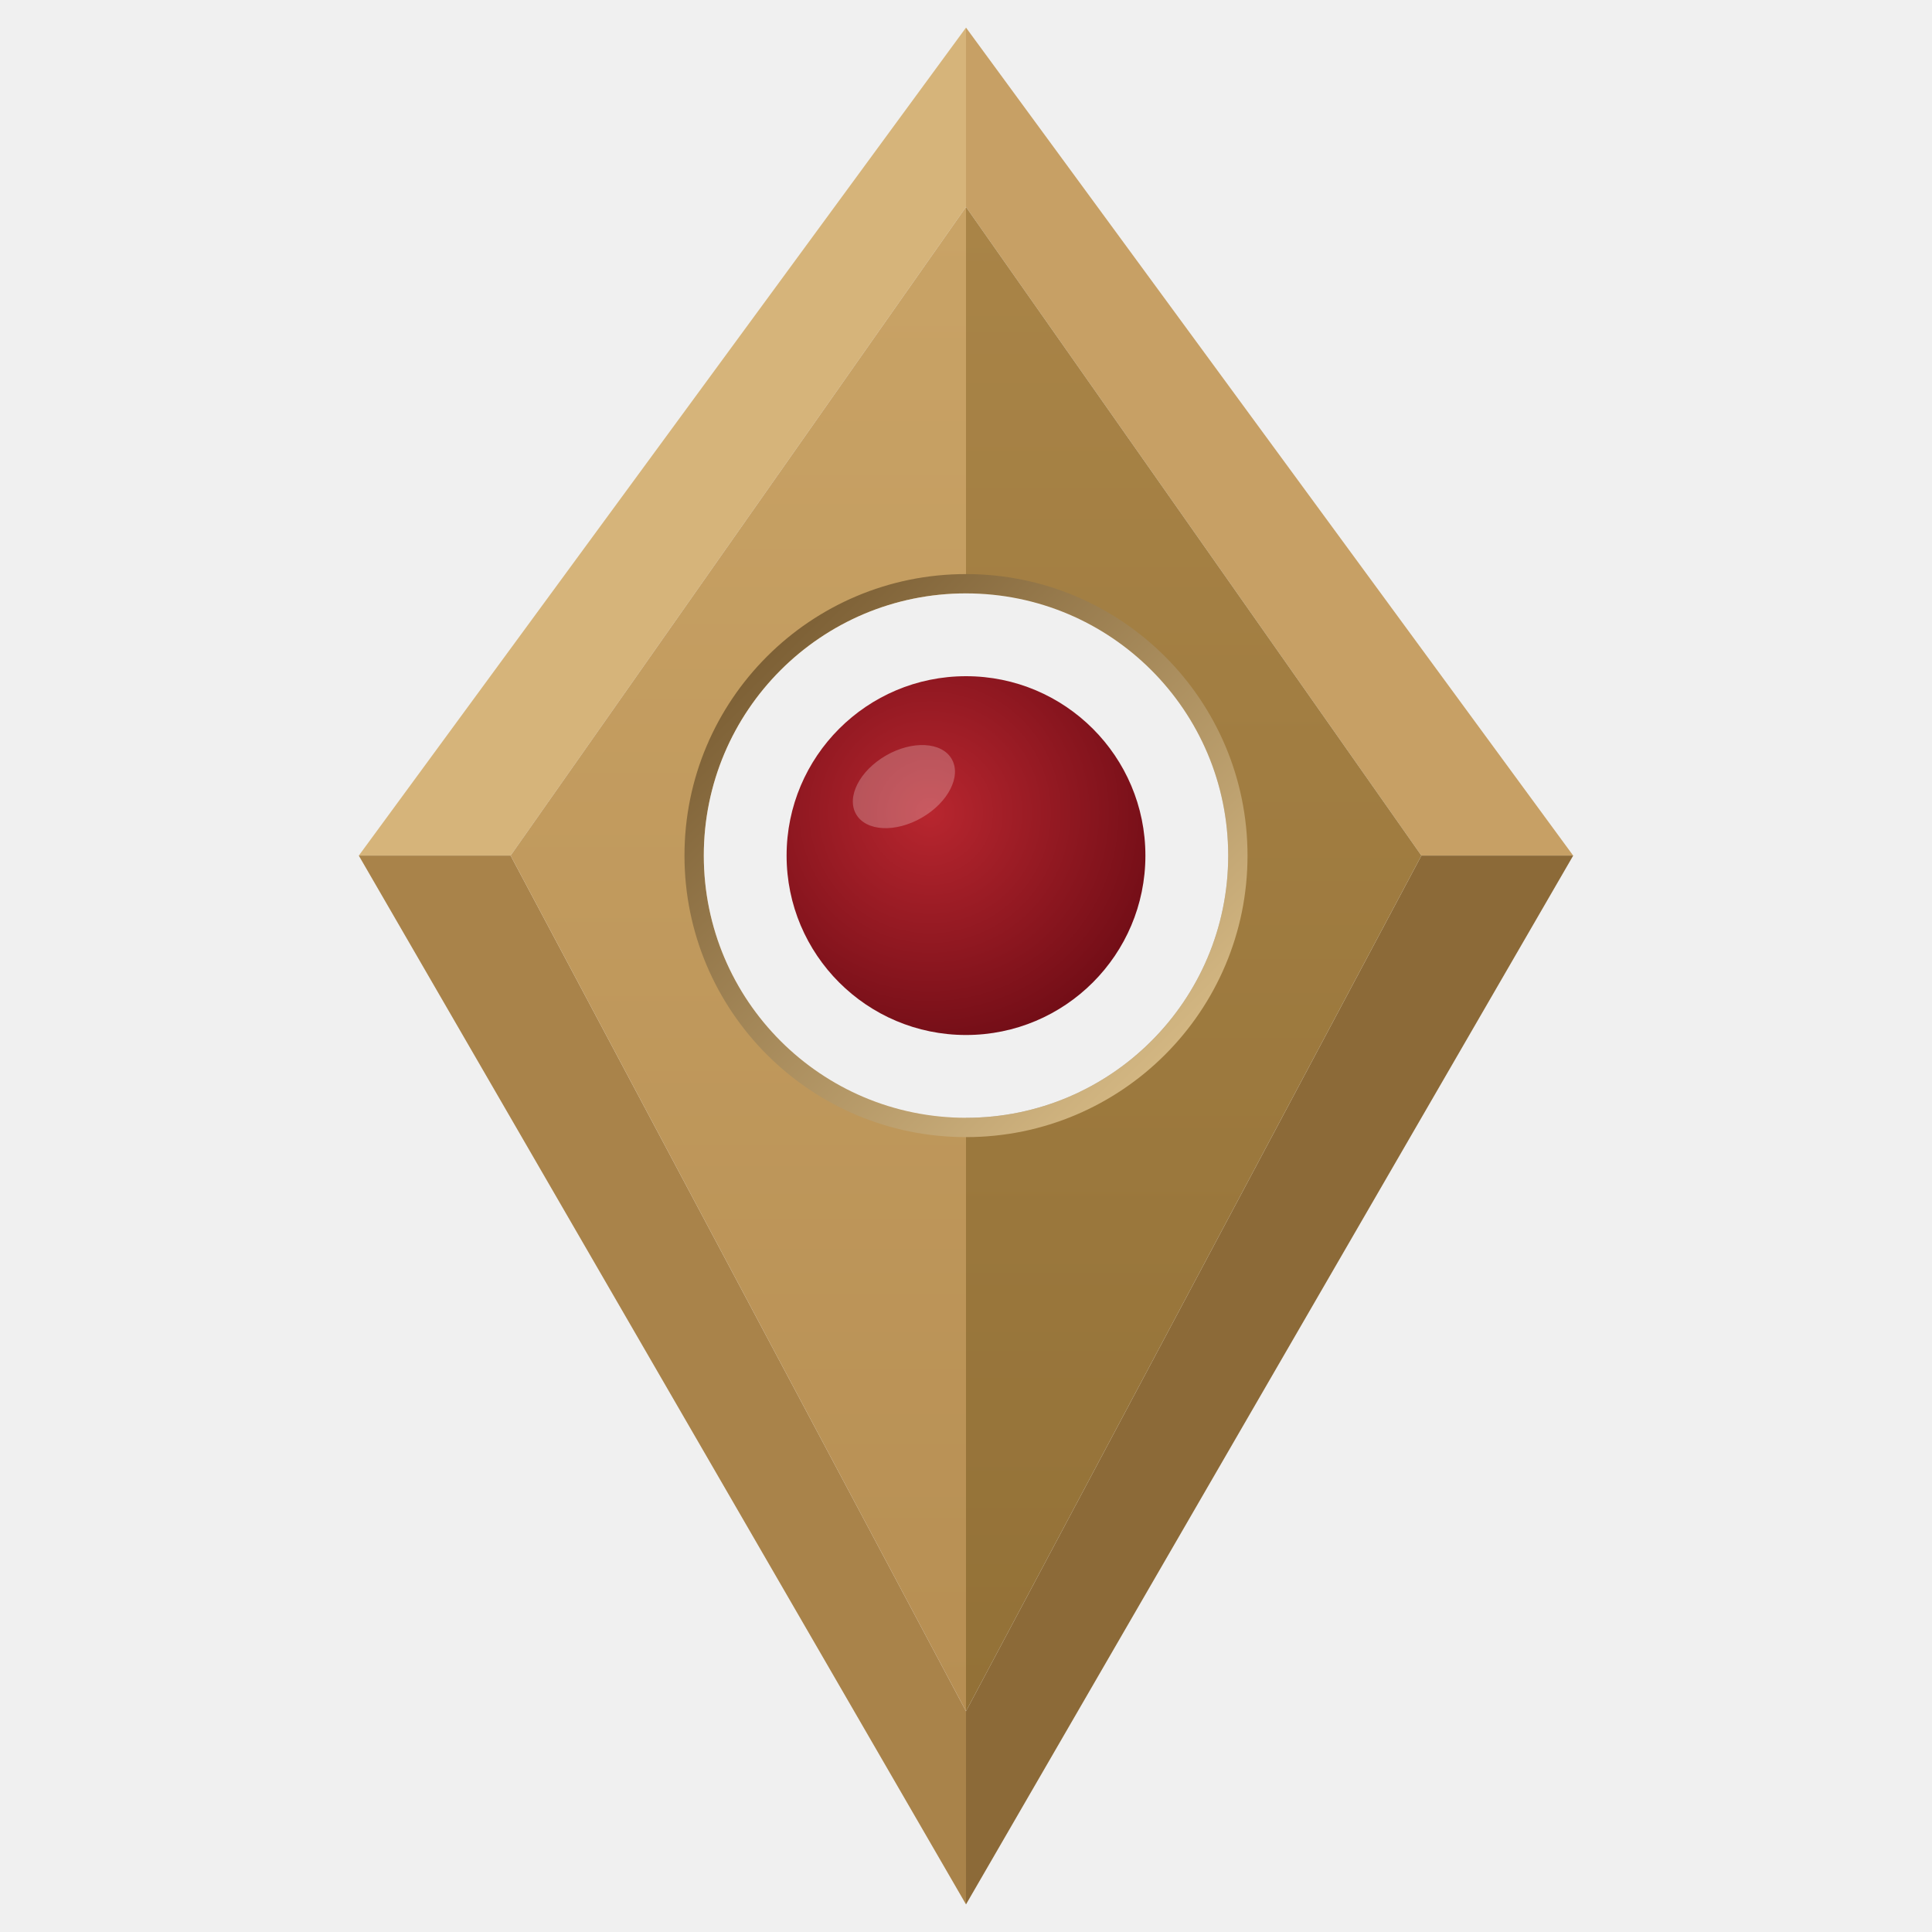
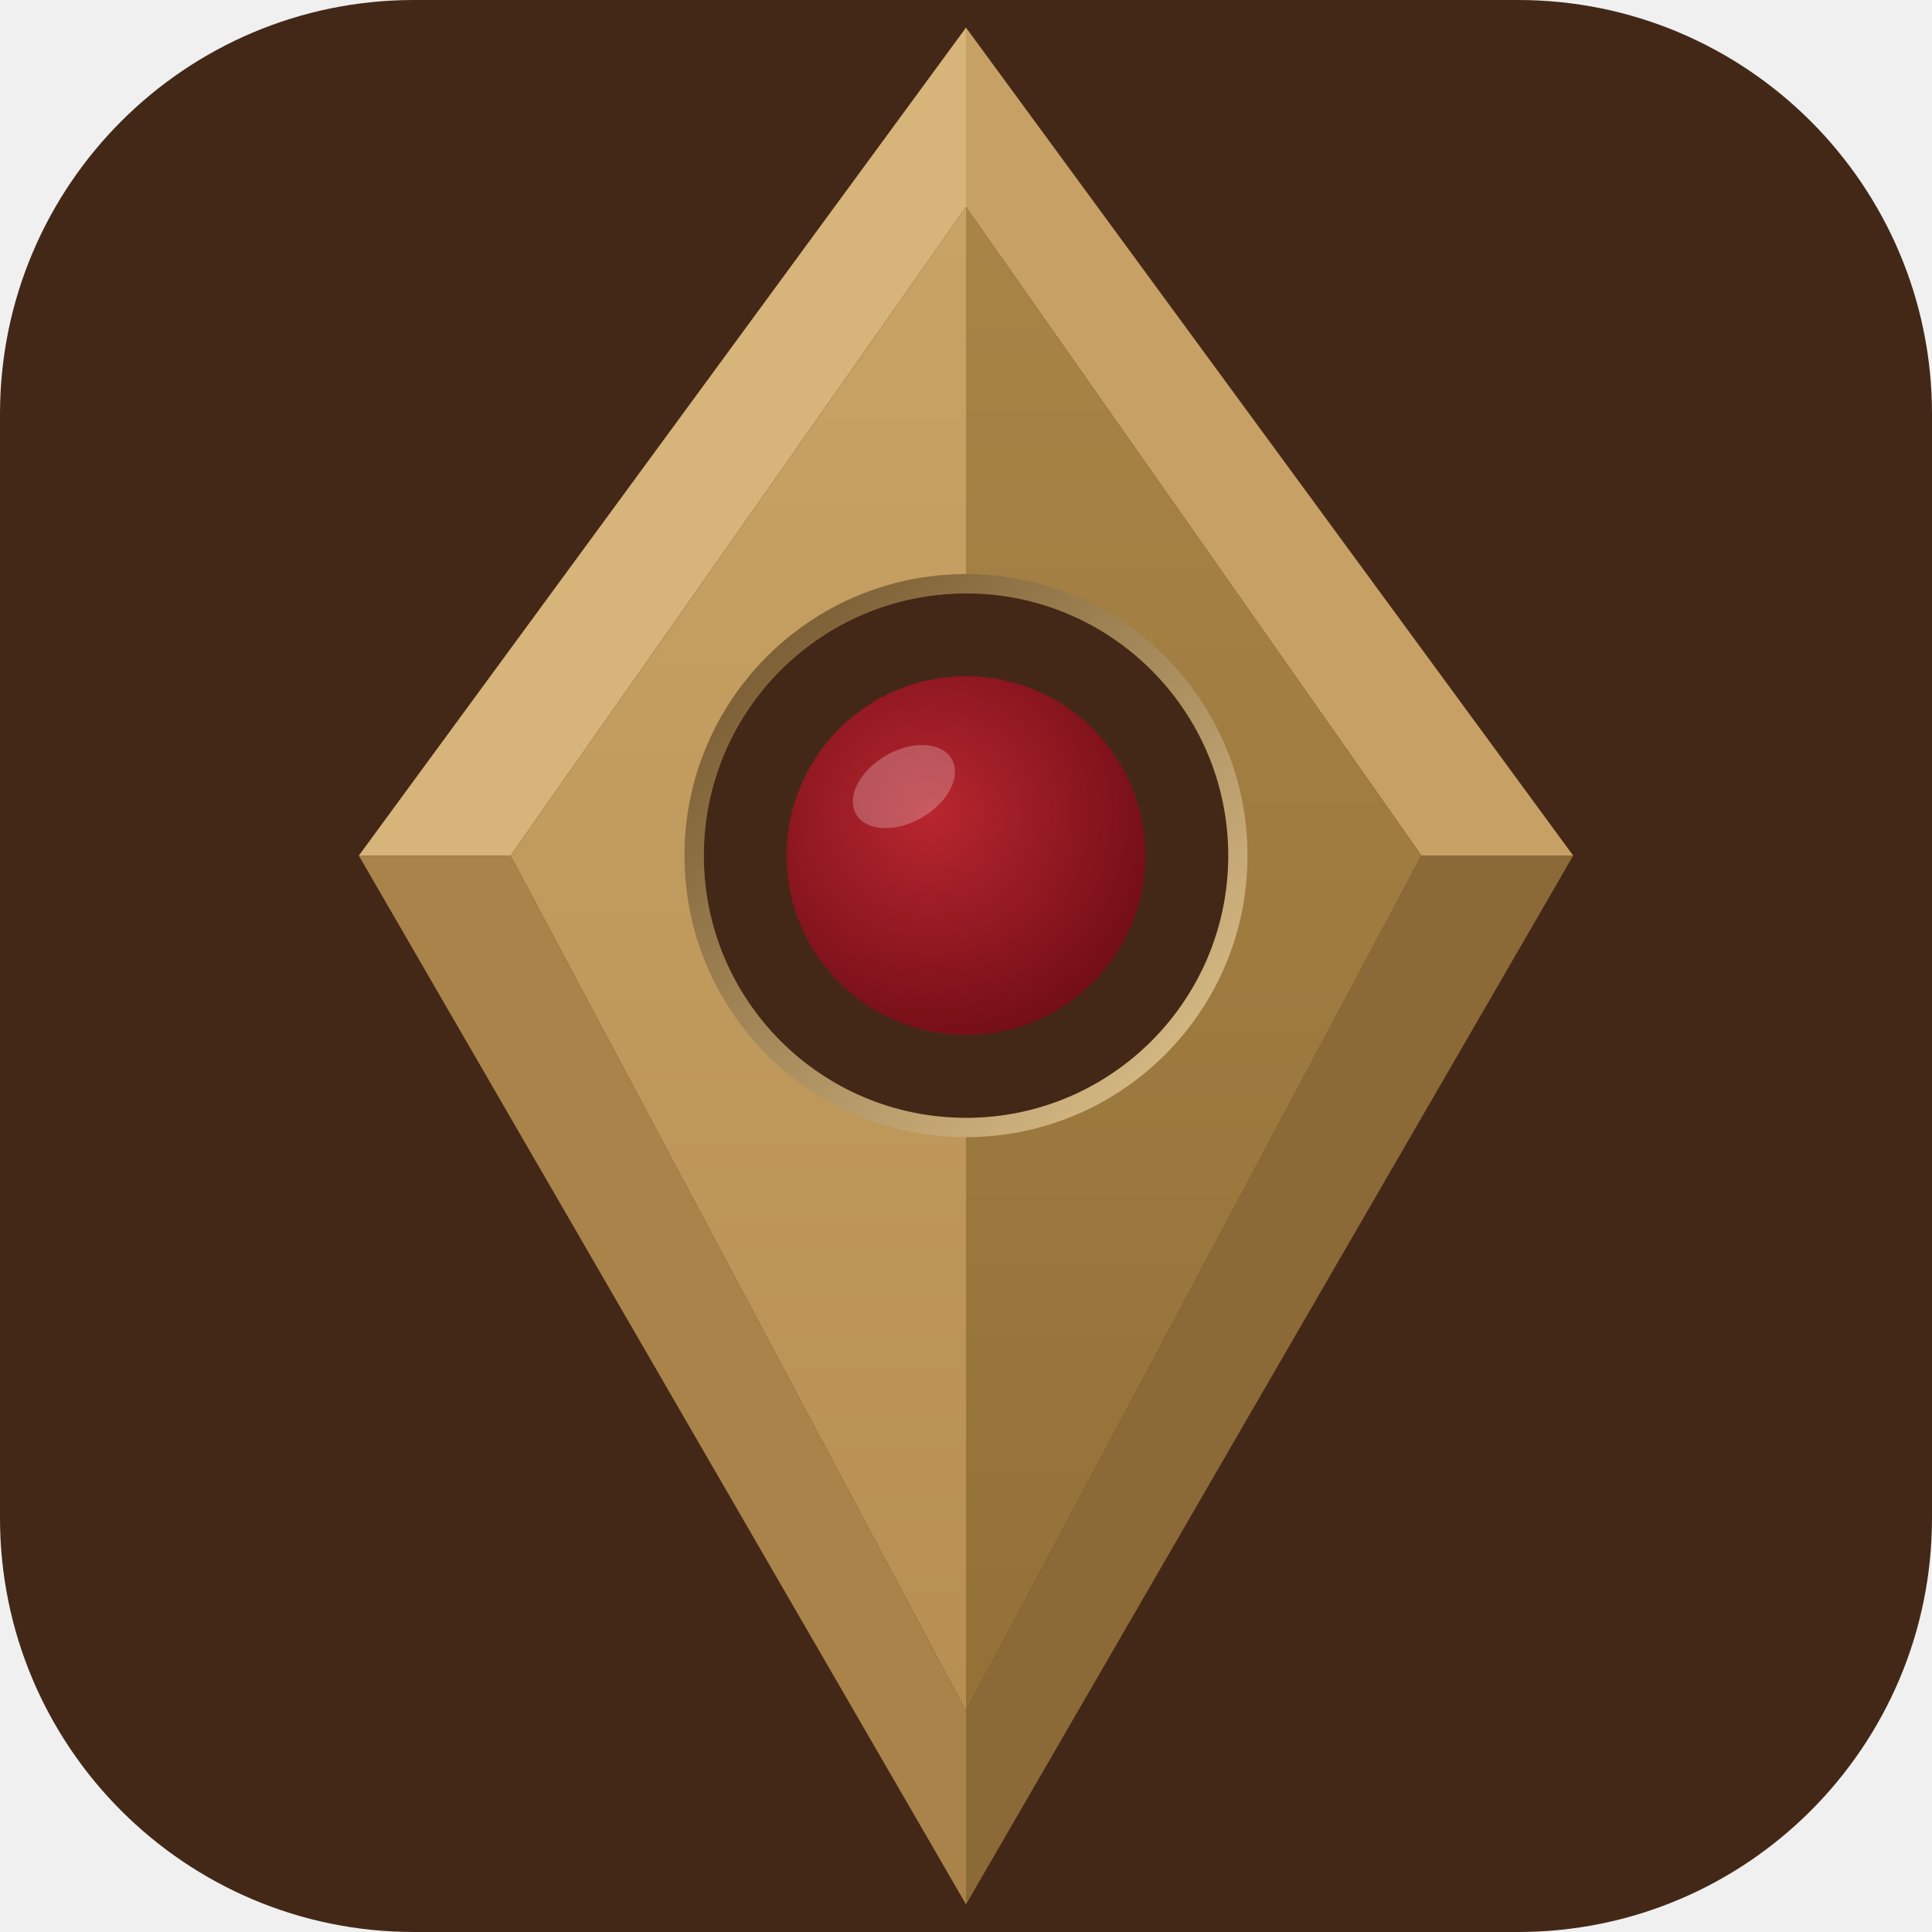
<svg xmlns="http://www.w3.org/2000/svg" viewBox="-20 0 140 140">
  <defs>
    <linearGradient id="faceL" x1="0" y1="0" x2="0" y2="1">
      <stop offset="0" stop-color="#C9A366" />
      <stop offset="1" stop-color="#B78F53" />
    </linearGradient>
    <linearGradient id="faceR" x1="0" y1="0" x2="0" y2="1">
      <stop offset="0" stop-color="#A98447" />
      <stop offset="1" stop-color="#937137" />
    </linearGradient>
    <radialGradient id="ruby" cx="0.4" cy="0.38" r="0.7">
      <stop offset="0" stop-color="#B8262F" />
      <stop offset="1" stop-color="#6E0C15" />
    </radialGradient>
    <linearGradient id="rim" x1="0" y1="0" x2="1" y2="1">
      <stop offset="0" stop-color="#6E5128" />
      <stop offset="1" stop-color="#E2C690" />
    </linearGradient>
    <mask id="hole">
      <rect width="100" height="140" fill="#fff" />
      <circle cx="50" cy="62" r="19" fill="#000" />
    </mask>
  </defs>
+   <rect x="-20" y="0" width="140" height="140" rx="30" fill="#432818" />
  <g mask="url(#hole)">
    <polygon points="50,2 6,62 17,62 50,15" fill="#D6B47A" />
    <polygon points="50,2 94,62 83,62 50,15" fill="#C7A065" />
    <polygon points="6,62 50,138 50,124 17,62" fill="#A9834A" />
    <polygon points="94,62 50,138 50,124 83,62" fill="#8C6A38" />
    <polygon points="50,15 17,62 50,124" fill="url(#faceL)" />
    <polygon points="50,15 83,62 50,124" fill="url(#faceR)" />
    <circle cx="50" cy="62" r="19.7" fill="none" stroke="url(#rim)" stroke-width="1.4" />
  </g>
  <circle cx="50" cy="62" r="13" fill="url(#ruby)" />
  <ellipse cx="45.5" cy="57" rx="4" ry="2.6" fill="#fff" opacity="0.24" transform="rotate(-30 45.5 57)" />
</svg>
